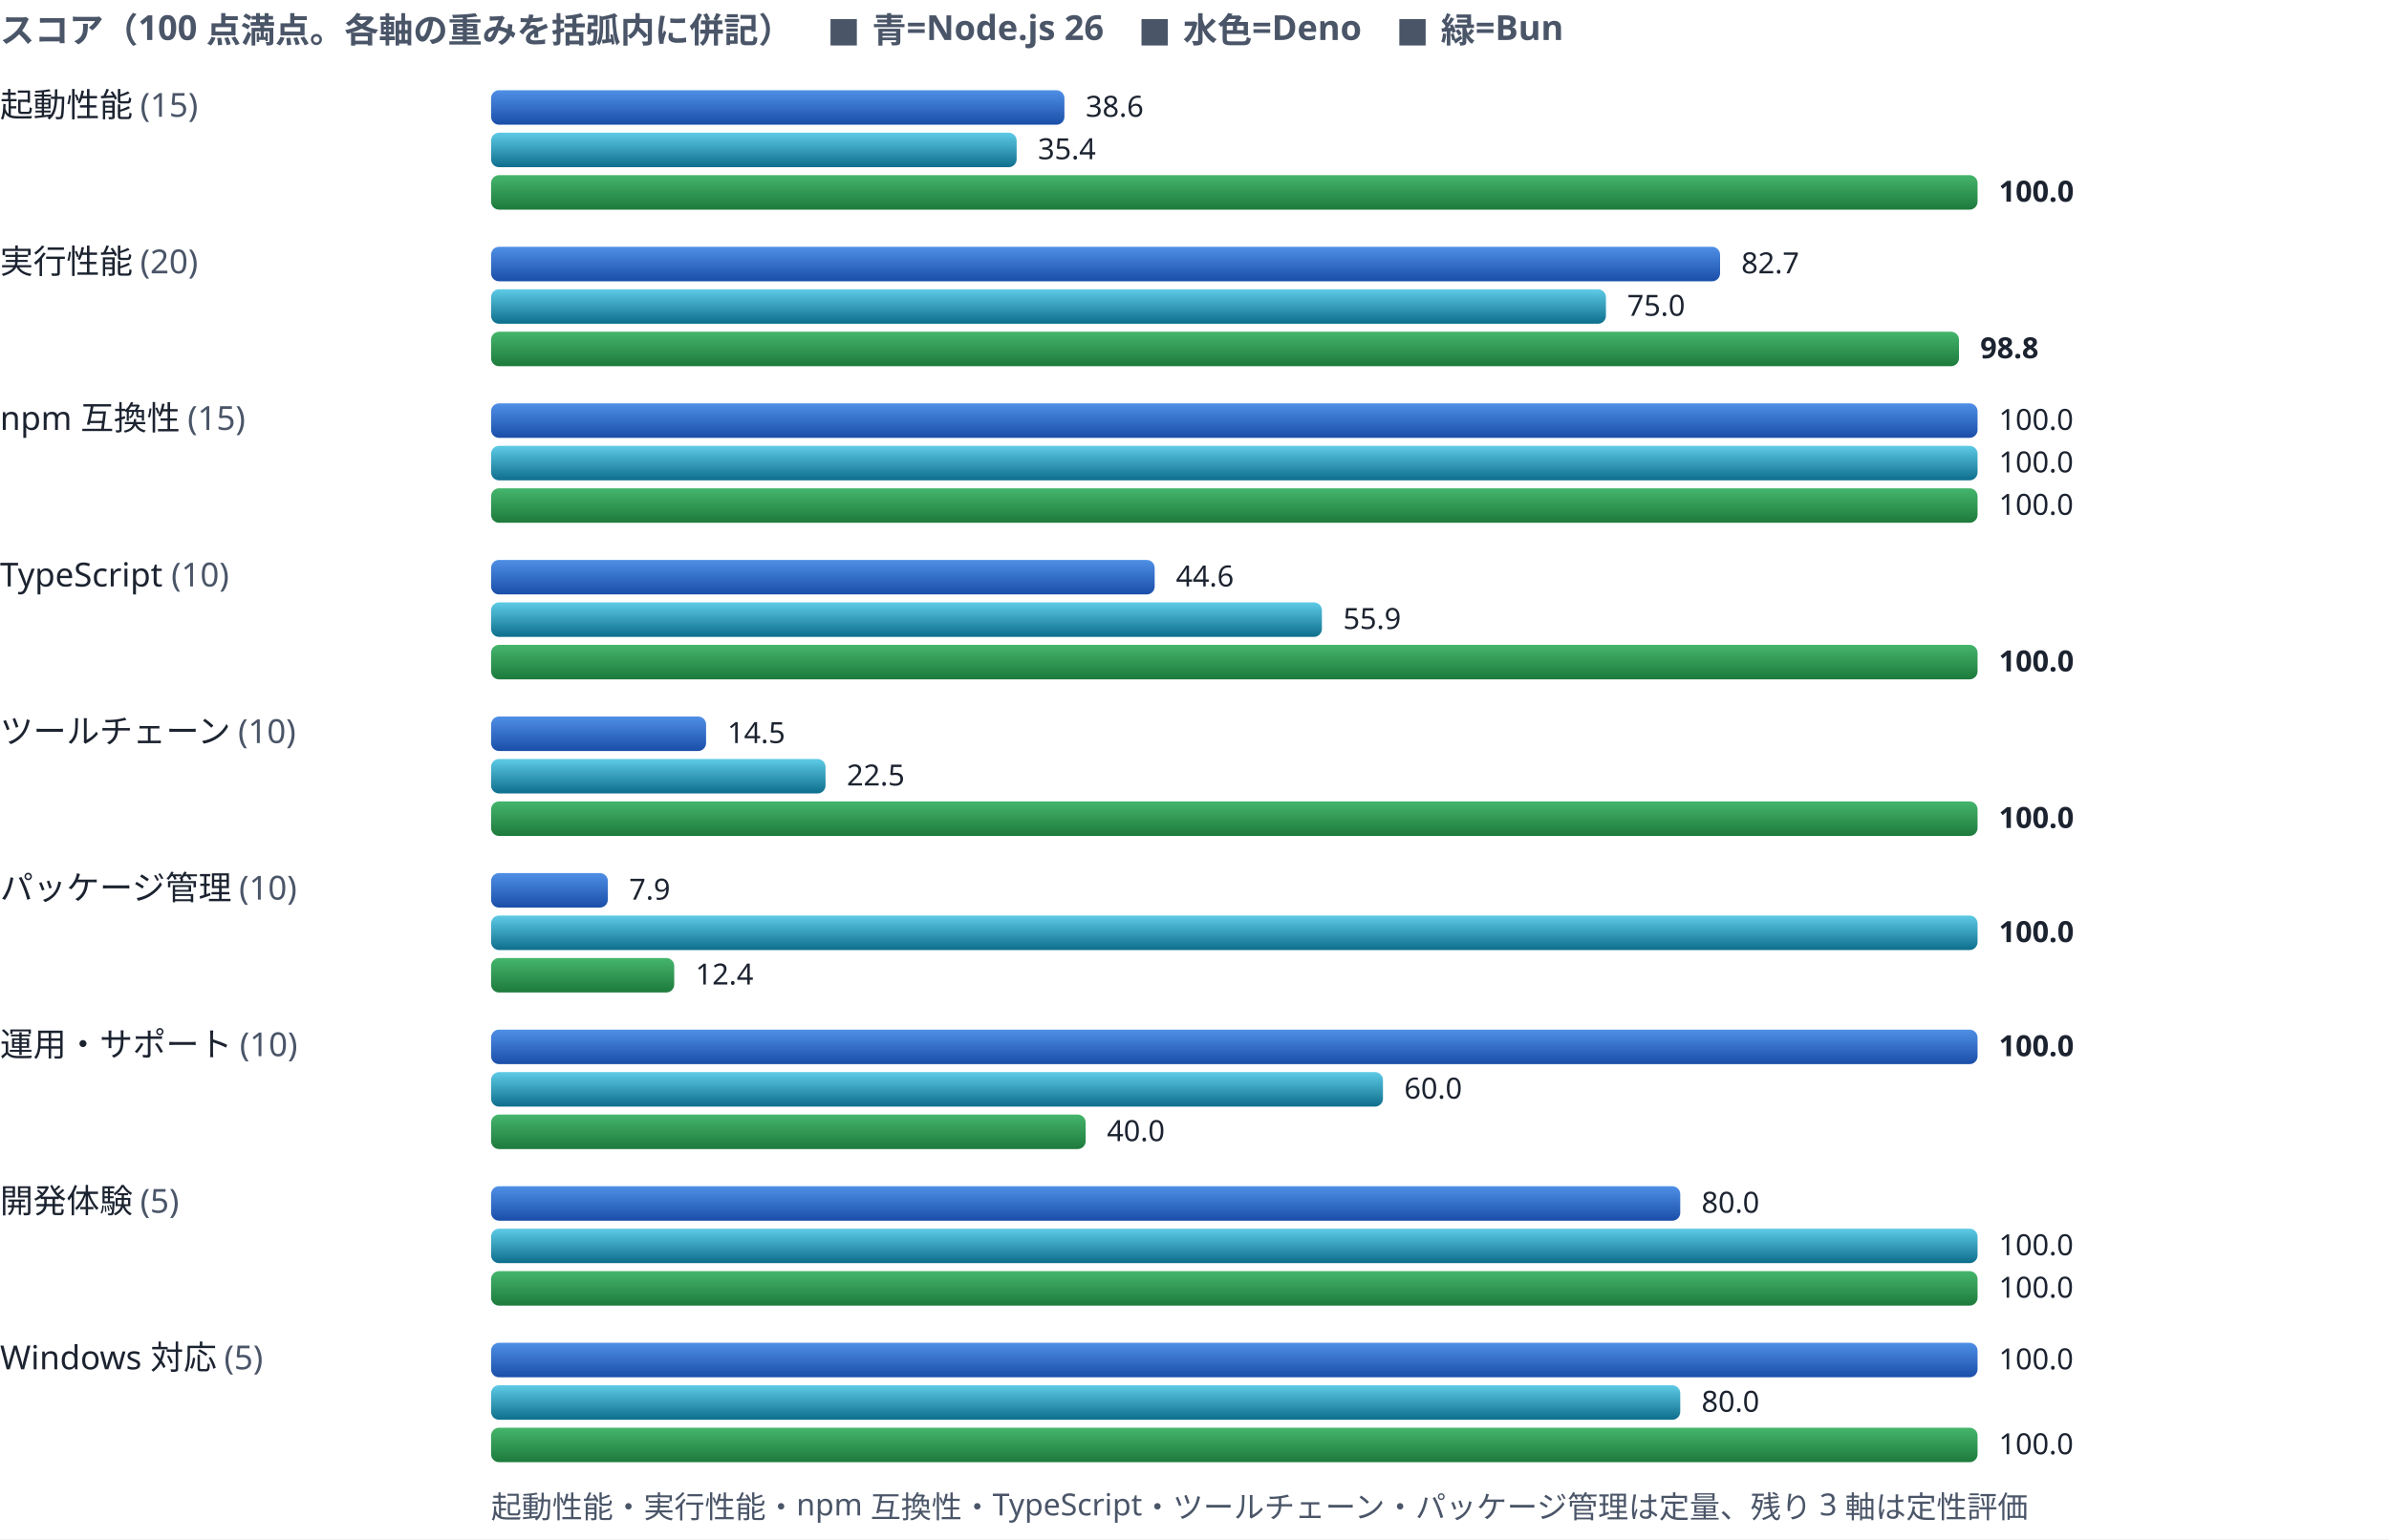
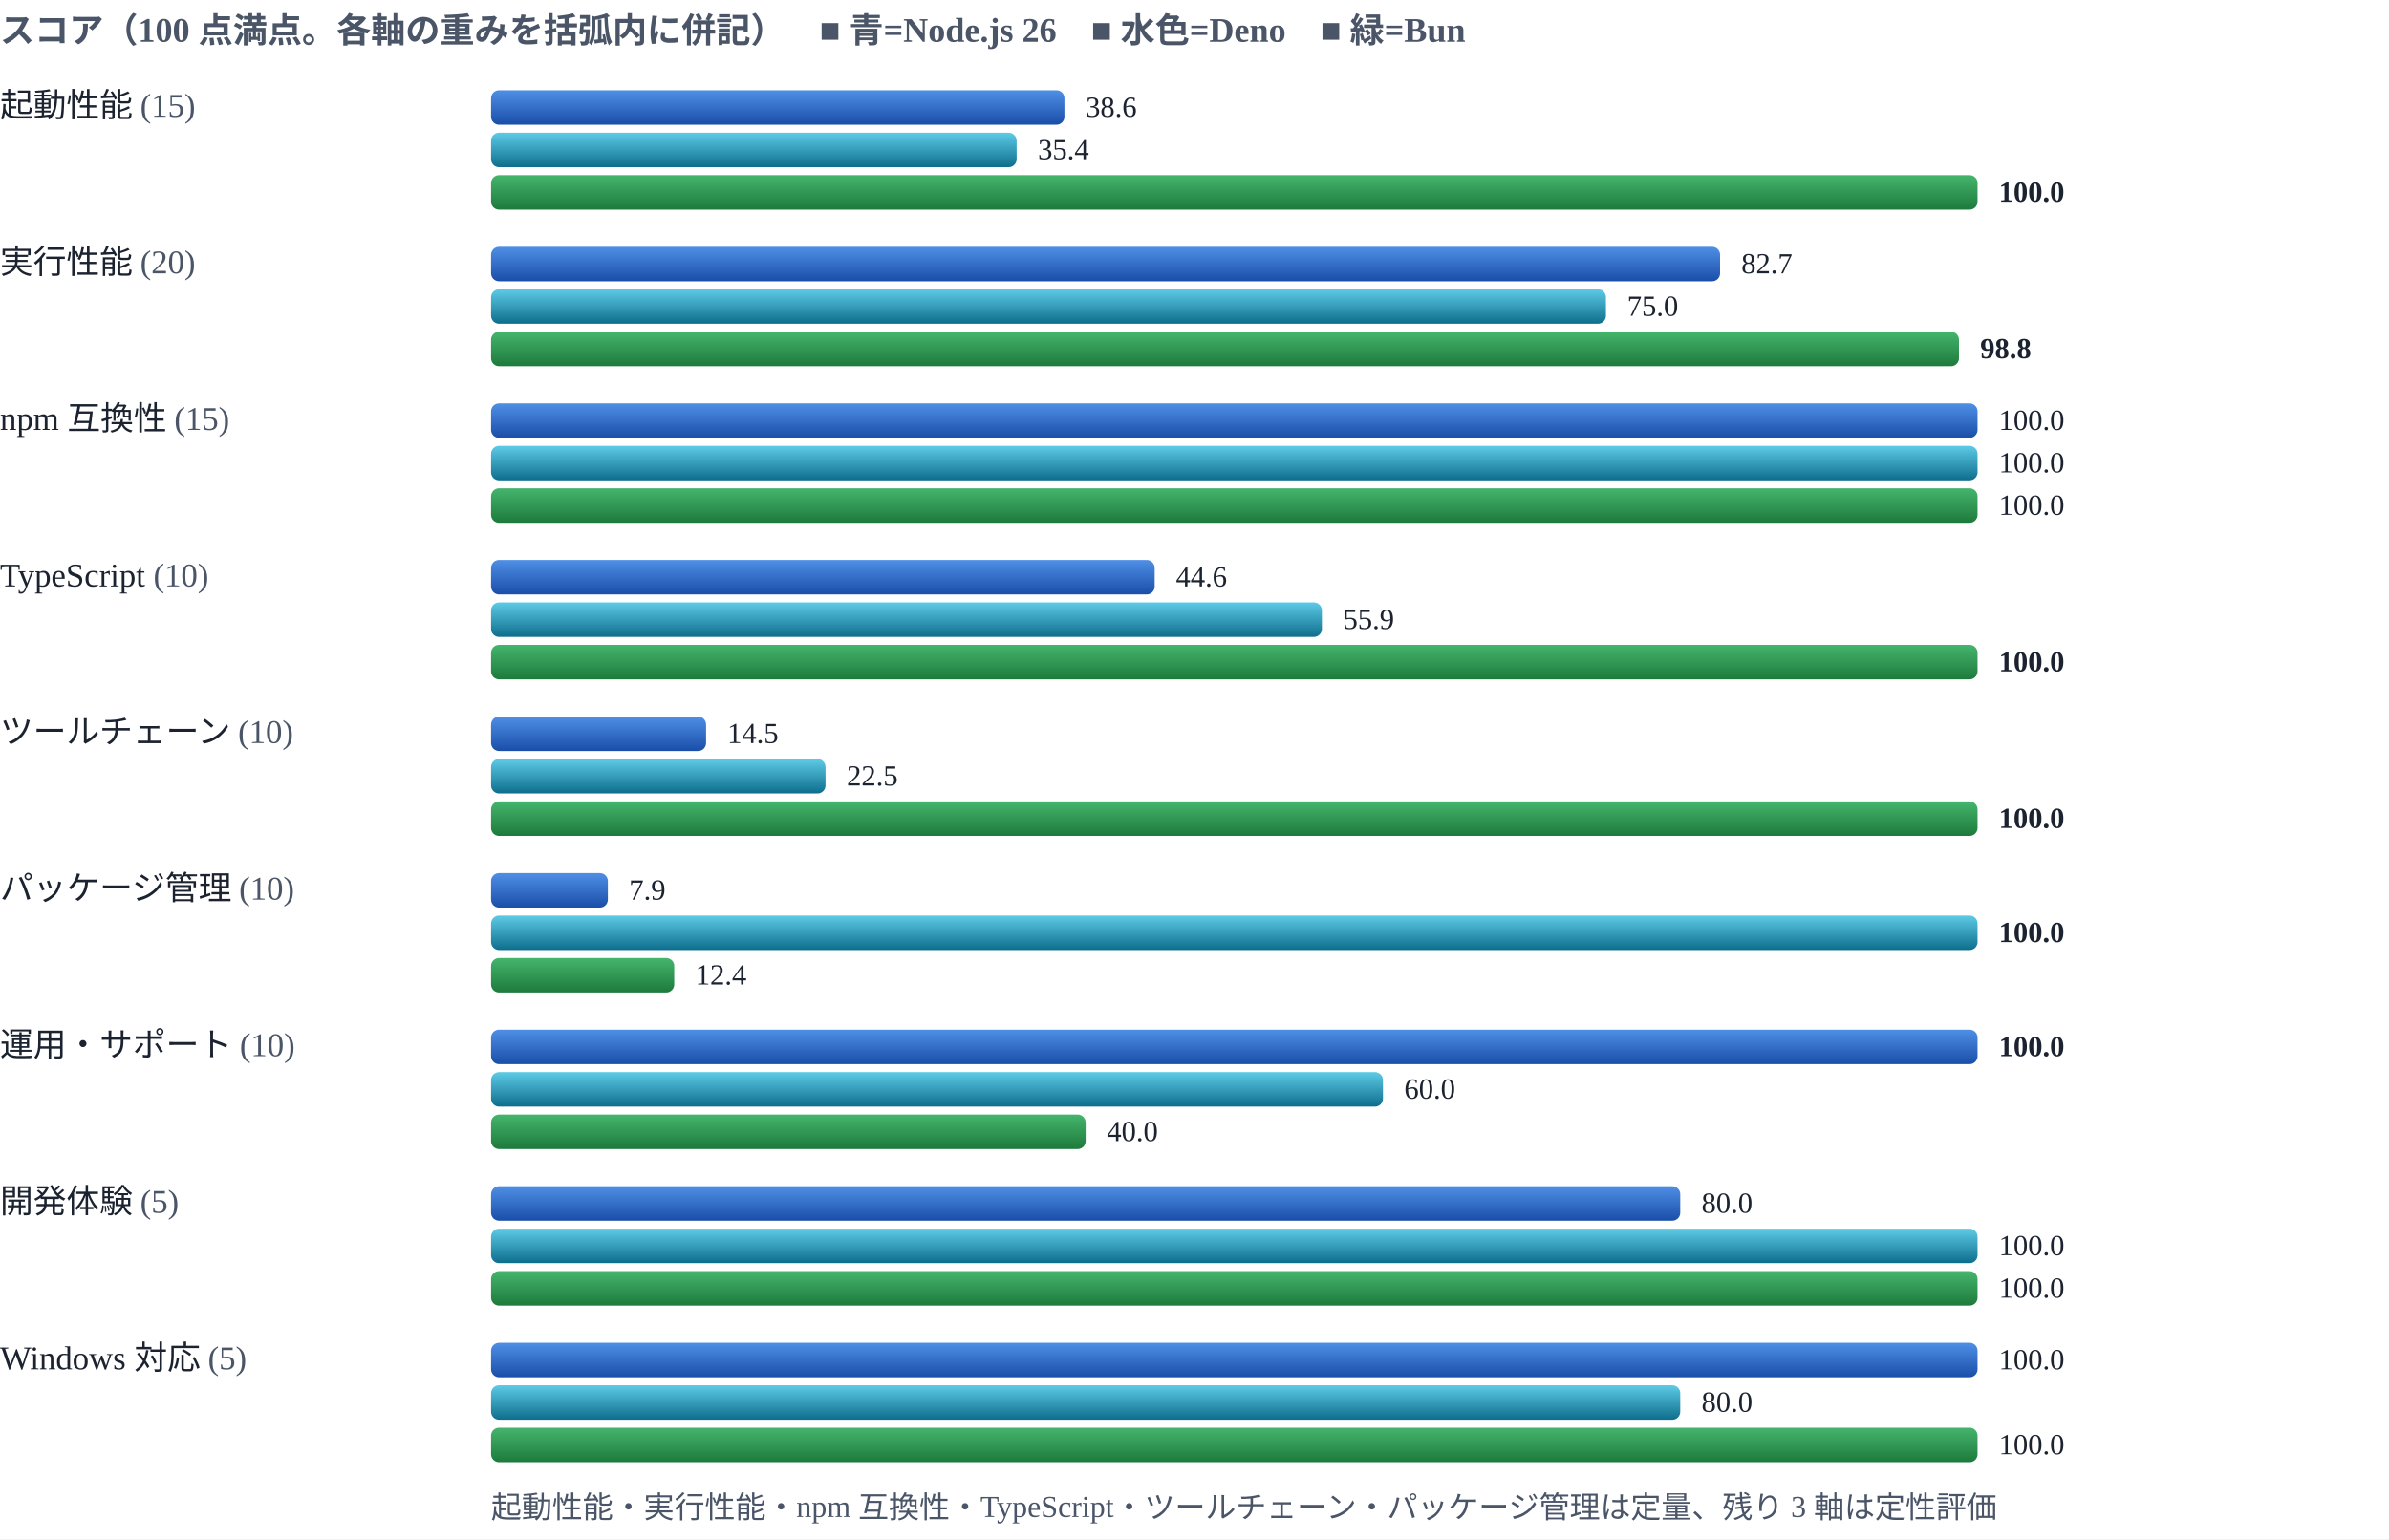
<svg xmlns="http://www.w3.org/2000/svg" viewBox="0 0 900 580" width="900" height="580" role="img" aria-label="評価軸ごとのスコア比較">
  <defs>
-     <linearGradient id="g-node" x1="0" y1="1" x2="0" y2="0">
+     <linearGradient id="g-r7-node" x1="0" y1="1" x2="0" y2="0">
      <stop offset="0" stop-color="#1a4ea8" />
      <stop offset="1" stop-color="#4f8fe6" />
    </linearGradient>
-     <linearGradient id="g-deno" x1="0" y1="1" x2="0" y2="0">
+     <linearGradient id="g-r7-deno" x1="0" y1="1" x2="0" y2="0">
      <stop offset="0" stop-color="#0d6e8c" />
      <stop offset="1" stop-color="#5ecbe6" />
    </linearGradient>
-     <linearGradient id="g-bun" x1="0" y1="1" x2="0" y2="0">
+     <linearGradient id="g-r7-bun" x1="0" y1="1" x2="0" y2="0">
      <stop offset="0" stop-color="#1d7a3c" />
      <stop offset="1" stop-color="#45b56c" />
    </linearGradient>
  </defs>
-   <rect x="0" y="0" width="900" height="580" fill="#ffffff" />
-   <g font-family="sans-serif">
-     <text x="0" y="16" fill="#4a5568" font-size="13" font-weight="700">スコア（100 点満点。各軸の重みを括弧内に併記）　■ 青=Node.js 26　■ 水色=Deno　■ 緑=Bun</text>
-     <text x="0" y="44" fill="#1c2330" font-size="12.5">起動性能 <tspan fill="#4a5568">(15)</tspan>
-     </text>
-     <rect x="185" y="34" width="216" height="13" rx="3" fill="url(#g-node)" />
-     <text x="409" y="44" font-size="11" fill="#1c2330">38.6</text>
-     <rect x="185" y="50" width="198" height="13" rx="3" fill="url(#g-deno)" />
-     <text x="391" y="60" font-size="11" fill="#1c2330">35.4</text>
-     <rect x="185" y="66" width="560" height="13" rx="3" fill="url(#g-bun)" />
-     <text x="753" y="76" font-size="11" fill="#1c2330" font-weight="700">100.0</text>
-     <text x="0" y="103" fill="#1c2330" font-size="12.5">実行性能 <tspan fill="#4a5568">(20)</tspan>
-     </text>
-     <rect x="185" y="93" width="463" height="13" rx="3" fill="url(#g-node)" />
-     <text x="656" y="103" font-size="11" fill="#1c2330">82.7</text>
-     <rect x="185" y="109" width="420" height="13" rx="3" fill="url(#g-deno)" />
-     <text x="613" y="119" font-size="11" fill="#1c2330">75.0</text>
-     <rect x="185" y="125" width="553" height="13" rx="3" fill="url(#g-bun)" />
-     <text x="746" y="135" font-size="11" fill="#1c2330" font-weight="700">98.8</text>
-     <text x="0" y="162" fill="#1c2330" font-size="12.5">npm 互換性 <tspan fill="#4a5568">(15)</tspan>
-     </text>
-     <rect x="185" y="152" width="560" height="13" rx="3" fill="url(#g-node)" />
-     <text x="753" y="162" font-size="11" fill="#1c2330">100.0</text>
-     <rect x="185" y="168" width="560" height="13" rx="3" fill="url(#g-deno)" />
-     <text x="753" y="178" font-size="11" fill="#1c2330">100.0</text>
-     <rect x="185" y="184" width="560" height="13" rx="3" fill="url(#g-bun)" />
-     <text x="753" y="194" font-size="11" fill="#1c2330">100.0</text>
-     <text x="0" y="221" fill="#1c2330" font-size="12.5">TypeScript <tspan fill="#4a5568">(10)</tspan>
-     </text>
-     <rect x="185" y="211" width="250" height="13" rx="3" fill="url(#g-node)" />
-     <text x="443" y="221" font-size="11" fill="#1c2330">44.6</text>
-     <rect x="185" y="227" width="313" height="13" rx="3" fill="url(#g-deno)" />
-     <text x="506" y="237" font-size="11" fill="#1c2330">55.9</text>
-     <rect x="185" y="243" width="560" height="13" rx="3" fill="url(#g-bun)" />
-     <text x="753" y="253" font-size="11" fill="#1c2330" font-weight="700">100.0</text>
-     <text x="0" y="280" fill="#1c2330" font-size="12.5">ツールチェーン <tspan fill="#4a5568">(10)</tspan>
-     </text>
-     <rect x="185" y="270" width="81" height="13" rx="3" fill="url(#g-node)" />
-     <text x="274" y="280" font-size="11" fill="#1c2330">14.5</text>
-     <rect x="185" y="286" width="126" height="13" rx="3" fill="url(#g-deno)" />
-     <text x="319" y="296" font-size="11" fill="#1c2330">22.5</text>
-     <rect x="185" y="302" width="560" height="13" rx="3" fill="url(#g-bun)" />
-     <text x="753" y="312" font-size="11" fill="#1c2330" font-weight="700">100.0</text>
-     <text x="0" y="339" fill="#1c2330" font-size="12.5">パッケージ管理 <tspan fill="#4a5568">(10)</tspan>
-     </text>
-     <rect x="185" y="329" width="44" height="13" rx="3" fill="url(#g-node)" />
-     <text x="237" y="339" font-size="11" fill="#1c2330">7.9</text>
-     <rect x="185" y="345" width="560" height="13" rx="3" fill="url(#g-deno)" />
-     <text x="753" y="355" font-size="11" fill="#1c2330" font-weight="700">100.0</text>
-     <rect x="185" y="361" width="69" height="13" rx="3" fill="url(#g-bun)" />
-     <text x="262" y="371" font-size="11" fill="#1c2330">12.4</text>
-     <text x="0" y="398" fill="#1c2330" font-size="12.5">運用・サポート <tspan fill="#4a5568">(10)</tspan>
-     </text>
-     <rect x="185" y="388" width="560" height="13" rx="3" fill="url(#g-node)" />
-     <text x="753" y="398" font-size="11" fill="#1c2330" font-weight="700">100.0</text>
-     <rect x="185" y="404" width="336" height="13" rx="3" fill="url(#g-deno)" />
-     <text x="529" y="414" font-size="11" fill="#1c2330">60.0</text>
-     <rect x="185" y="420" width="224" height="13" rx="3" fill="url(#g-bun)" />
-     <text x="417" y="430" font-size="11" fill="#1c2330">40.0</text>
-     <text x="0" y="457" fill="#1c2330" font-size="12.5">開発体験 <tspan fill="#4a5568">(5)</tspan>
-     </text>
-     <rect x="185" y="447" width="448" height="13" rx="3" fill="url(#g-node)" />
-     <text x="641" y="457" font-size="11" fill="#1c2330">80.0</text>
-     <rect x="185" y="463" width="560" height="13" rx="3" fill="url(#g-deno)" />
-     <text x="753" y="473" font-size="11" fill="#1c2330">100.0</text>
-     <rect x="185" y="479" width="560" height="13" rx="3" fill="url(#g-bun)" />
-     <text x="753" y="489" font-size="11" fill="#1c2330">100.0</text>
-     <text x="0" y="516" fill="#1c2330" font-size="12.5">Windows 対応 <tspan fill="#4a5568">(5)</tspan>
-     </text>
-     <rect x="185" y="506" width="560" height="13" rx="3" fill="url(#g-node)" />
-     <text x="753" y="516" font-size="11" fill="#1c2330">100.0</text>
-     <rect x="185" y="522" width="448" height="13" rx="3" fill="url(#g-deno)" />
-     <text x="641" y="532" font-size="11" fill="#1c2330">80.0</text>
-     <rect x="185" y="538" width="560" height="13" rx="3" fill="url(#g-bun)" />
-     <text x="753" y="548" font-size="11" fill="#1c2330">100.0</text>
-     <text x="185" y="572" font-size="11.5" fill="#4a5568">起動性能・実行性能・npm 互換性・TypeScript・ツールチェーン・パッケージ管理は定量、残り 3 軸は定性評価</text>
-   </g>
+   <rect width="100%" height="100%" fill="#ffffff" />
+   <text x="0" y="16" fill="#4a5568" font-size="13" font-weight="700">スコア（100 点満点。各軸の重みを括弧内に併記）　■ 青=Node.js 26　■ 水色=Deno　■ 緑=Bun</text>
+   <text x="0" y="44" fill="#1c2330" font-size="12.5">起動性能 <tspan fill="#4a5568">(15)</tspan>
+   </text>
+   <rect x="185" y="34" width="216" height="13" rx="3" fill="url(#g-r7-node)" />
+   <text x="409" y="44" font-size="11" fill="#1c2330">38.6</text>
+   <rect x="185" y="50" width="198" height="13" rx="3" fill="url(#g-r7-deno)" />
+   <text x="391" y="60" font-size="11" fill="#1c2330">35.4</text>
+   <rect x="185" y="66" width="560" height="13" rx="3" fill="url(#g-r7-bun)" />
+   <text x="753" y="76" font-size="11" fill="#1c2330" font-weight="700">100.0</text>
+   <text x="0" y="103" fill="#1c2330" font-size="12.5">実行性能 <tspan fill="#4a5568">(20)</tspan>
+   </text>
+   <rect x="185" y="93" width="463" height="13" rx="3" fill="url(#g-r7-node)" />
+   <text x="656" y="103" font-size="11" fill="#1c2330">82.7</text>
+   <rect x="185" y="109" width="420" height="13" rx="3" fill="url(#g-r7-deno)" />
+   <text x="613" y="119" font-size="11" fill="#1c2330">75.0</text>
+   <rect x="185" y="125" width="553" height="13" rx="3" fill="url(#g-r7-bun)" />
+   <text x="746" y="135" font-size="11" fill="#1c2330" font-weight="700">98.8</text>
+   <text x="0" y="162" fill="#1c2330" font-size="12.5">npm 互換性 <tspan fill="#4a5568">(15)</tspan>
+   </text>
+   <rect x="185" y="152" width="560" height="13" rx="3" fill="url(#g-r7-node)" />
+   <text x="753" y="162" font-size="11" fill="#1c2330">100.0</text>
+   <rect x="185" y="168" width="560" height="13" rx="3" fill="url(#g-r7-deno)" />
+   <text x="753" y="178" font-size="11" fill="#1c2330">100.0</text>
+   <rect x="185" y="184" width="560" height="13" rx="3" fill="url(#g-r7-bun)" />
+   <text x="753" y="194" font-size="11" fill="#1c2330">100.0</text>
+   <text x="0" y="221" fill="#1c2330" font-size="12.5">TypeScript <tspan fill="#4a5568">(10)</tspan>
+   </text>
+   <rect x="185" y="211" width="250" height="13" rx="3" fill="url(#g-r7-node)" />
+   <text x="443" y="221" font-size="11" fill="#1c2330">44.6</text>
+   <rect x="185" y="227" width="313" height="13" rx="3" fill="url(#g-r7-deno)" />
+   <text x="506" y="237" font-size="11" fill="#1c2330">55.9</text>
+   <rect x="185" y="243" width="560" height="13" rx="3" fill="url(#g-r7-bun)" />
+   <text x="753" y="253" font-size="11" fill="#1c2330" font-weight="700">100.0</text>
+   <text x="0" y="280" fill="#1c2330" font-size="12.5">ツールチェーン <tspan fill="#4a5568">(10)</tspan>
+   </text>
+   <rect x="185" y="270" width="81" height="13" rx="3" fill="url(#g-r7-node)" />
+   <text x="274" y="280" font-size="11" fill="#1c2330">14.5</text>
+   <rect x="185" y="286" width="126" height="13" rx="3" fill="url(#g-r7-deno)" />
+   <text x="319" y="296" font-size="11" fill="#1c2330">22.5</text>
+   <rect x="185" y="302" width="560" height="13" rx="3" fill="url(#g-r7-bun)" />
+   <text x="753" y="312" font-size="11" fill="#1c2330" font-weight="700">100.0</text>
+   <text x="0" y="339" fill="#1c2330" font-size="12.5">パッケージ管理 <tspan fill="#4a5568">(10)</tspan>
+   </text>
+   <rect x="185" y="329" width="44" height="13" rx="3" fill="url(#g-r7-node)" />
+   <text x="237" y="339" font-size="11" fill="#1c2330">7.9</text>
+   <rect x="185" y="345" width="560" height="13" rx="3" fill="url(#g-r7-deno)" />
+   <text x="753" y="355" font-size="11" fill="#1c2330" font-weight="700">100.0</text>
+   <rect x="185" y="361" width="69" height="13" rx="3" fill="url(#g-r7-bun)" />
+   <text x="262" y="371" font-size="11" fill="#1c2330">12.4</text>
+   <text x="0" y="398" fill="#1c2330" font-size="12.5">運用・サポート <tspan fill="#4a5568">(10)</tspan>
+   </text>
+   <rect x="185" y="388" width="560" height="13" rx="3" fill="url(#g-r7-node)" />
+   <text x="753" y="398" font-size="11" fill="#1c2330" font-weight="700">100.0</text>
+   <rect x="185" y="404" width="336" height="13" rx="3" fill="url(#g-r7-deno)" />
+   <text x="529" y="414" font-size="11" fill="#1c2330">60.0</text>
+   <rect x="185" y="420" width="224" height="13" rx="3" fill="url(#g-r7-bun)" />
+   <text x="417" y="430" font-size="11" fill="#1c2330">40.0</text>
+   <text x="0" y="457" fill="#1c2330" font-size="12.5">開発体験 <tspan fill="#4a5568">(5)</tspan>
+   </text>
+   <rect x="185" y="447" width="448" height="13" rx="3" fill="url(#g-r7-node)" />
+   <text x="641" y="457" font-size="11" fill="#1c2330">80.0</text>
+   <rect x="185" y="463" width="560" height="13" rx="3" fill="url(#g-r7-deno)" />
+   <text x="753" y="473" font-size="11" fill="#1c2330">100.0</text>
+   <rect x="185" y="479" width="560" height="13" rx="3" fill="url(#g-r7-bun)" />
+   <text x="753" y="489" font-size="11" fill="#1c2330">100.0</text>
+   <text x="0" y="516" fill="#1c2330" font-size="12.5">Windows 対応 <tspan fill="#4a5568">(5)</tspan>
+   </text>
+   <rect x="185" y="506" width="560" height="13" rx="3" fill="url(#g-r7-node)" />
+   <text x="753" y="516" font-size="11" fill="#1c2330">100.0</text>
+   <rect x="185" y="522" width="448" height="13" rx="3" fill="url(#g-r7-deno)" />
+   <text x="641" y="532" font-size="11" fill="#1c2330">80.0</text>
+   <rect x="185" y="538" width="560" height="13" rx="3" fill="url(#g-r7-bun)" />
+   <text x="753" y="548" font-size="11" fill="#1c2330">100.0</text>
+   <text x="185" y="572" font-size="11.5" fill="#4a5568">起動性能・実行性能・npm 互換性・TypeScript・ツールチェーン・パッケージ管理は定量、残り 3 軸は定性評価</text>
</svg>
